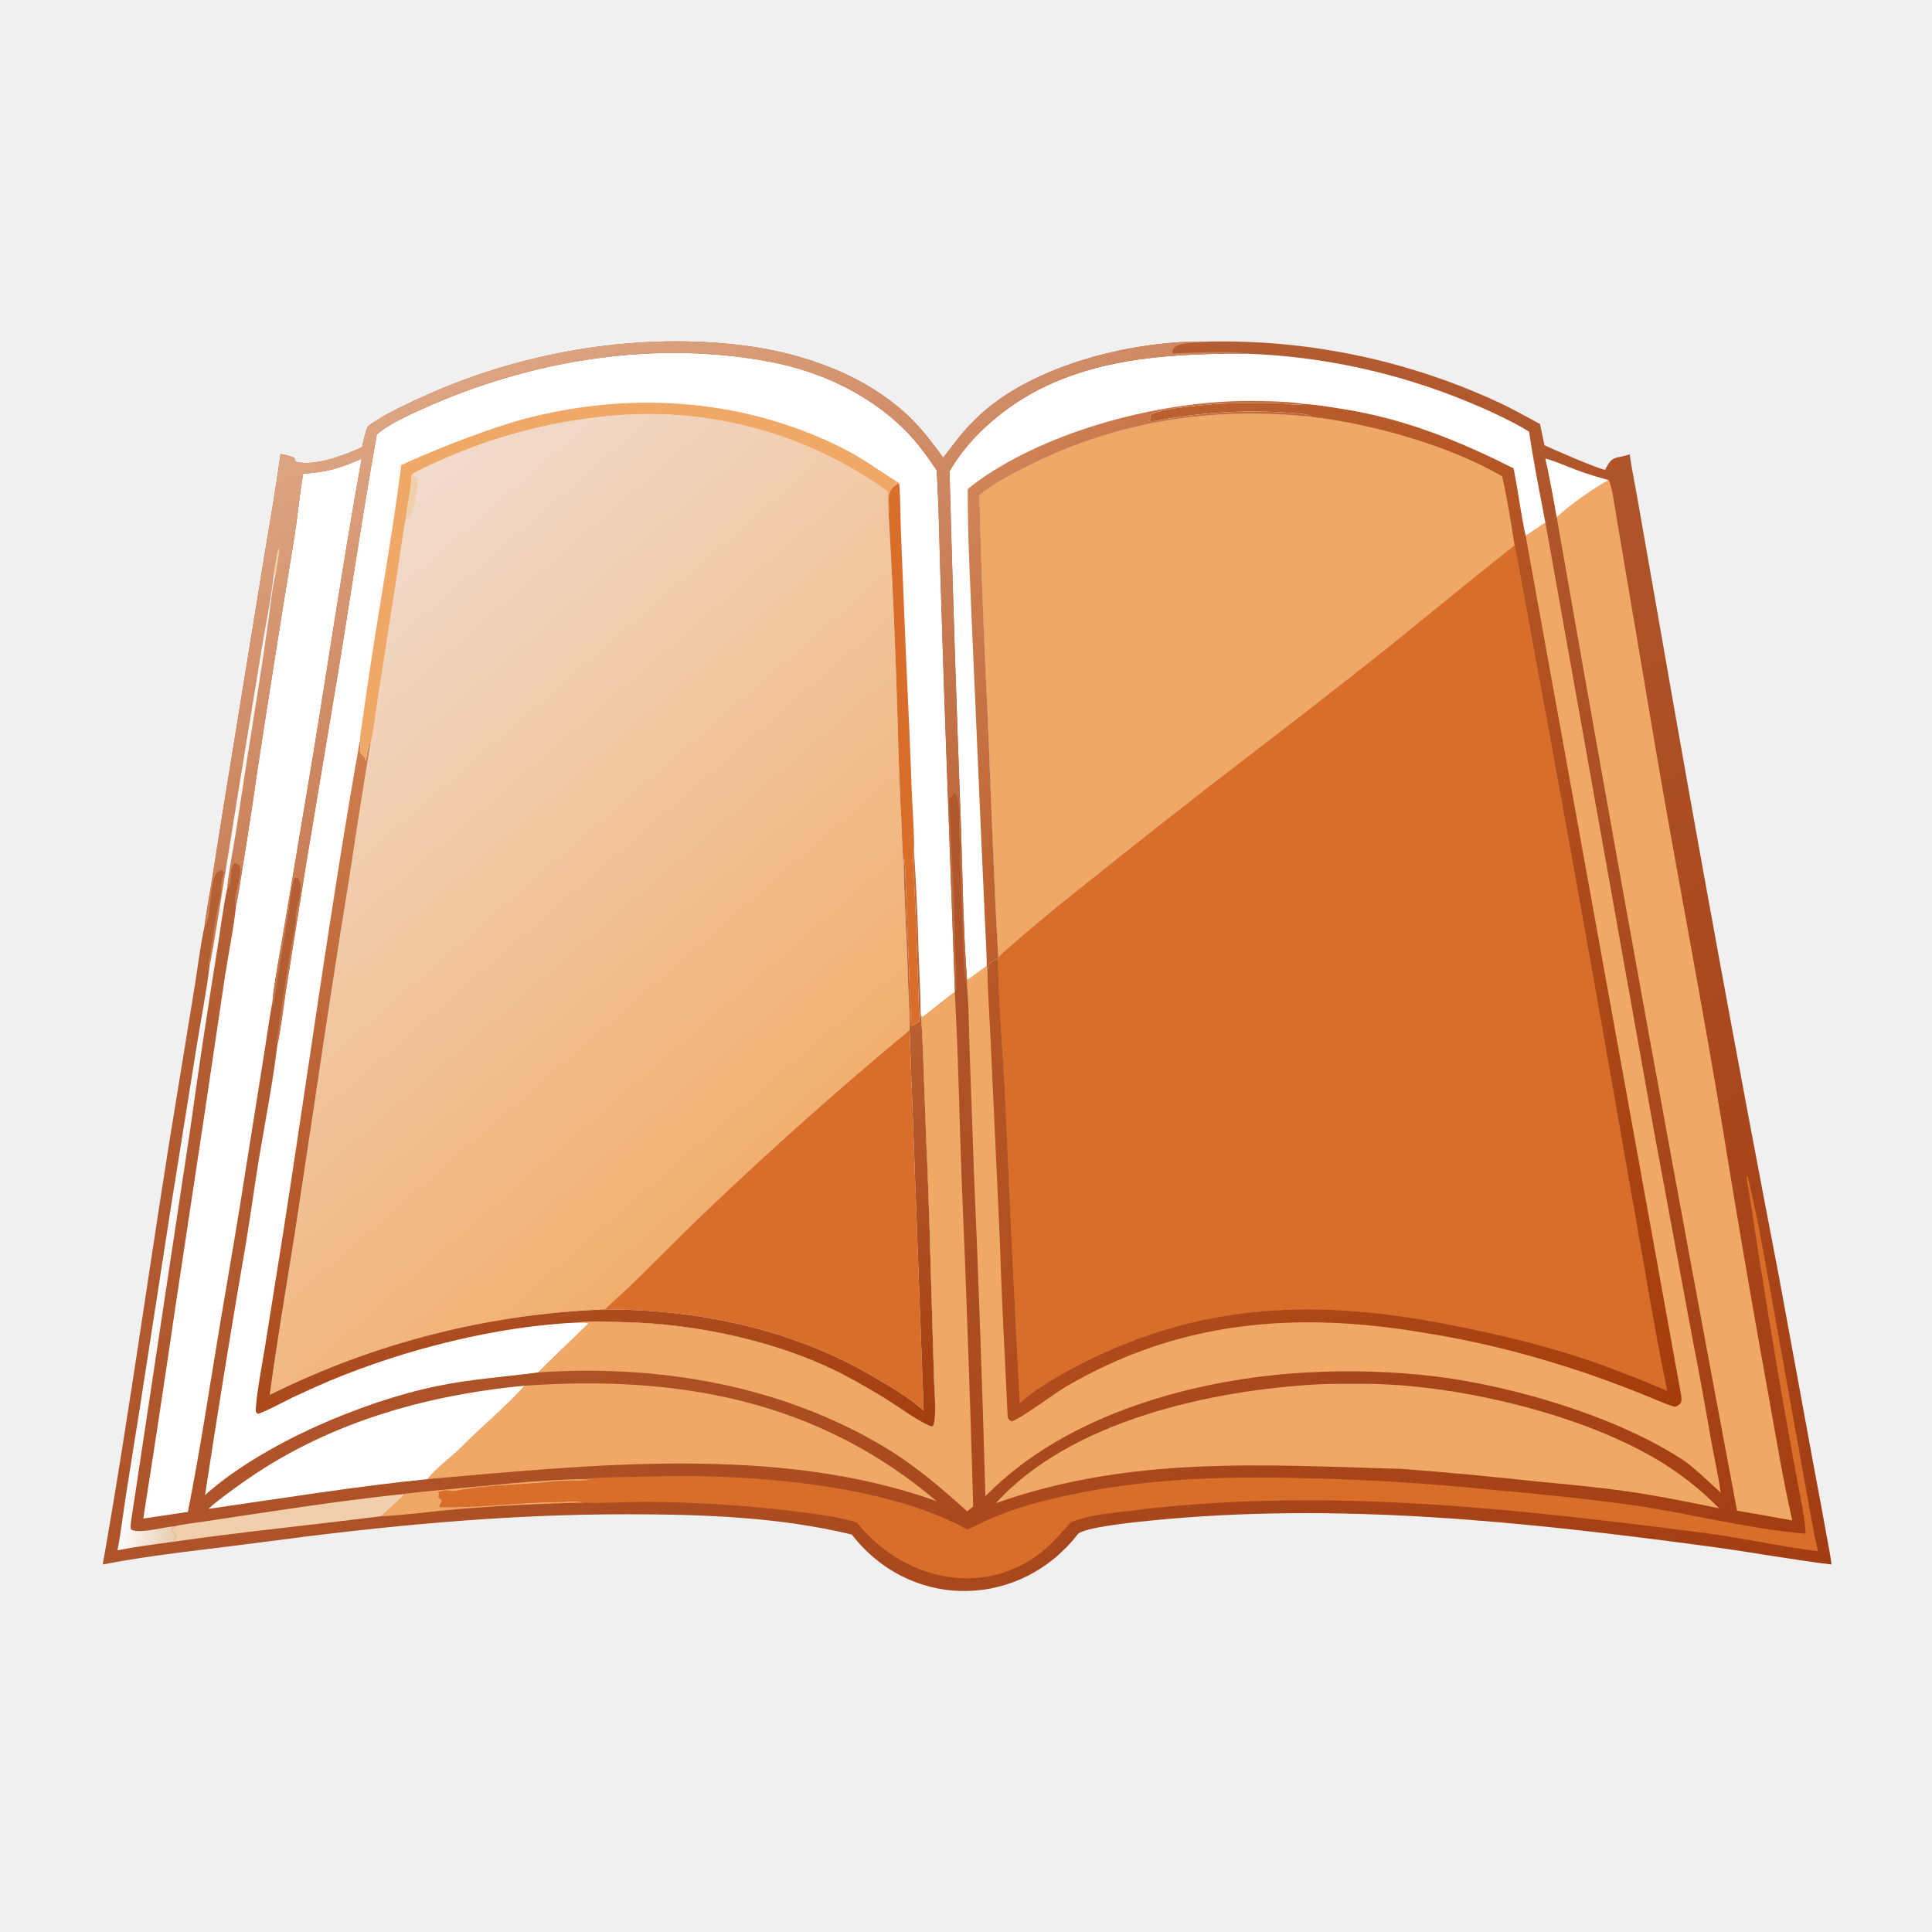
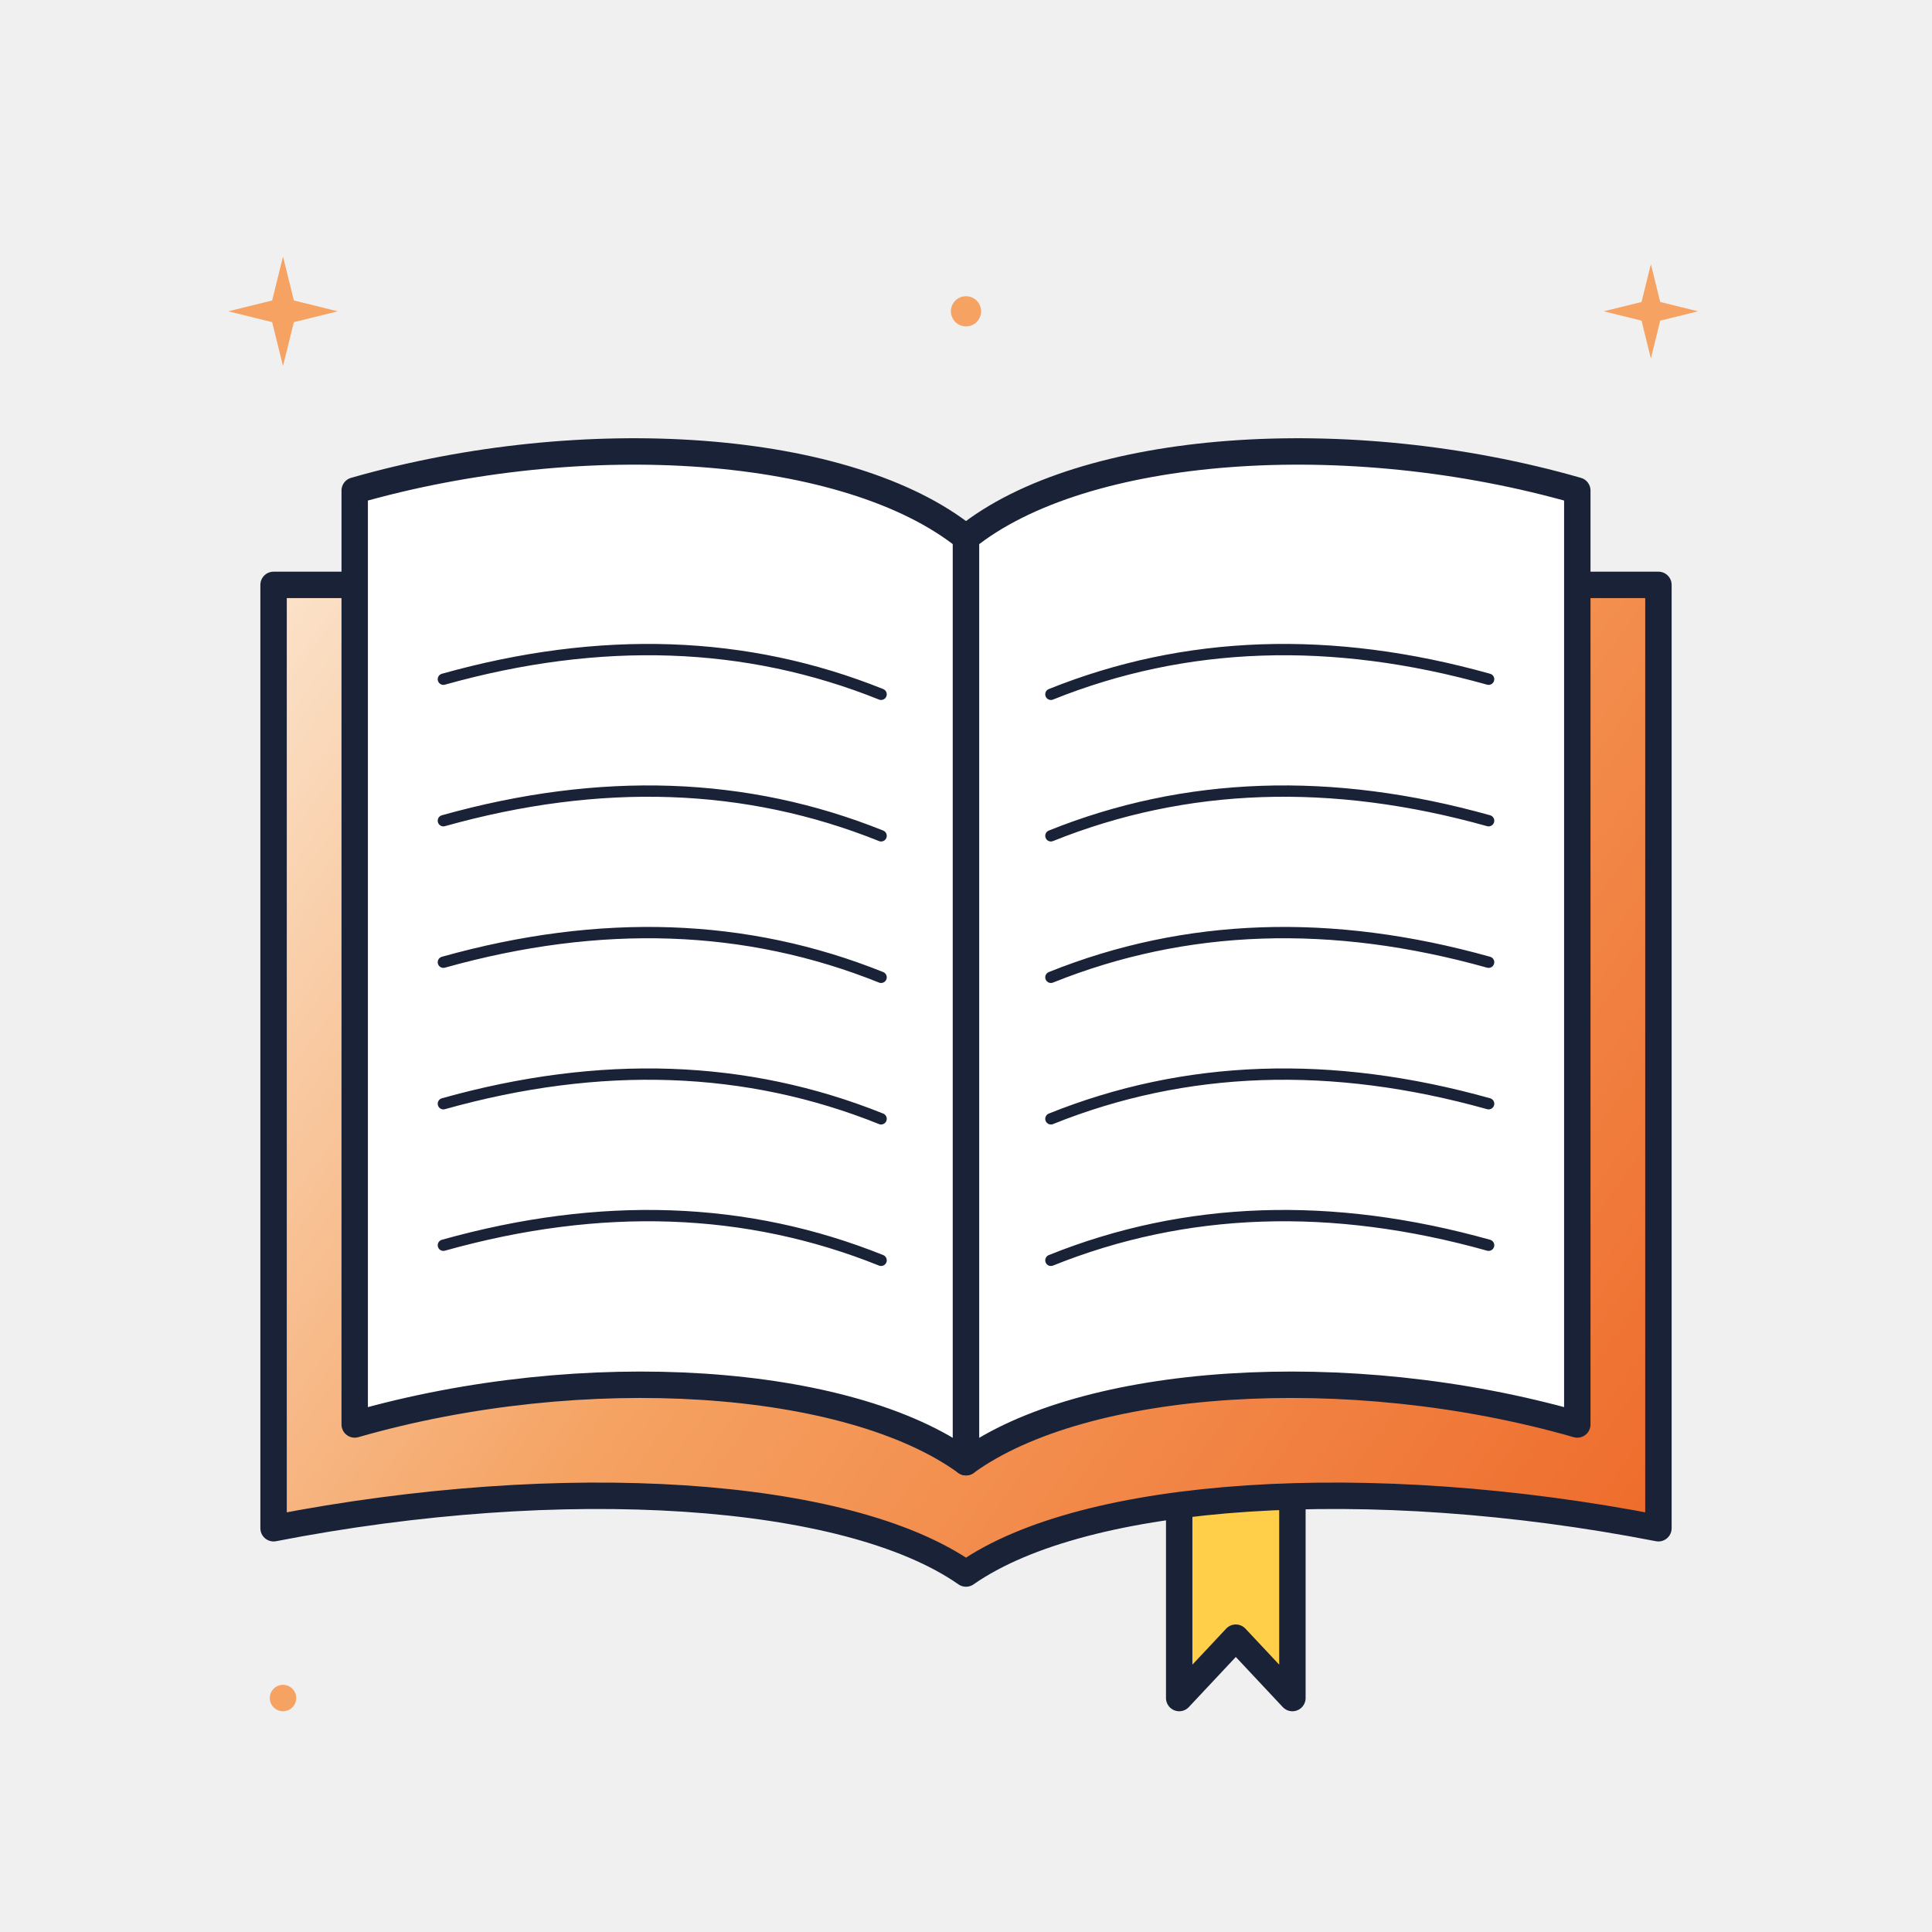
- <svg xmlns="http://www.w3.org/2000/svg" height="1024" preserveAspectRatio="none" style="display: block;" version="1.1" viewBox="0 0 2048 2048" width="1024">
+ <svg xmlns="http://www.w3.org/2000/svg" width="1024" height="1024" viewBox="0 0 2048 2048">
  <defs>
-     <linearGradient gradientUnits="userSpaceOnUse" id="Gradient1" x1="261.815" x2="204.633" y1="1131.52" y2="1122.84">
-       <stop class="stop0" offset="0" stop-color="rgb(234,202,173)" stop-opacity="1" />
-       <stop class="stop1" offset="1" stop-color="rgb(252,253,255)" stop-opacity="1" />
-     </linearGradient>
-     <linearGradient gradientUnits="userSpaceOnUse" id="Gradient2" x1="862.971" x2="598.397" y1="915.428" y2="344.304">
-       <stop class="stop0" offset="0" stop-color="rgb(191,106,63)" stop-opacity="1" />
-       <stop class="stop1" offset="1" stop-color="rgb(220,165,130)" stop-opacity="1" />
-     </linearGradient>
-     <linearGradient gradientUnits="userSpaceOnUse" id="Gradient3" x1="1214.42" x2="963.339" y1="785.565" y2="612.198">
-       <stop class="stop0" offset="0" stop-color="rgb(188,94,44)" stop-opacity="1" />
-       <stop class="stop1" offset="1" stop-color="rgb(208,133,89)" stop-opacity="1" />
-     </linearGradient>
-     <linearGradient gradientUnits="userSpaceOnUse" id="Gradient4" x1="1812.31" x2="993.005" y1="1451.91" y2="675.394">
-       <stop class="stop0" offset="0" stop-color="rgb(166,60,12)" stop-opacity="1" />
-       <stop class="stop1" offset="1" stop-color="rgb(187,96,47)" stop-opacity="1" />
-     </linearGradient>
-     <linearGradient gradientUnits="userSpaceOnUse" id="Gradient5" x1="670.382" x2="534.558" y1="1564.31" y2="772.488">
-       <stop class="stop0" offset="0" stop-color="rgb(163,62,16)" stop-opacity="1" />
-       <stop class="stop1" offset="1" stop-color="rgb(206,125,78)" stop-opacity="1" />
-     </linearGradient>
-     <linearGradient gradientUnits="userSpaceOnUse" id="Gradient6" x1="816.621" x2="293.446" y1="1232.07" y2="629.175">
-       <stop class="stop0" offset="0" stop-color="rgb(241,175,110)" stop-opacity="1" />
-       <stop class="stop1" offset="1" stop-color="rgb(241,219,205)" stop-opacity="1" />
-     </linearGradient>
-     <linearGradient gradientUnits="userSpaceOnUse" id="Gradient7" x1="1511.35" x2="632.833" y1="1945.12" y2="648.672">
-       <stop class="stop0" offset="0" stop-color="rgb(163,61,17)" stop-opacity="1" />
-       <stop class="stop1" offset="1" stop-color="rgb(181,96,53)" stop-opacity="1" />
+     <linearGradient gradientUnits="userSpaceOnUse" id="g" x1="290" y1="620" x2="1758" y2="1668">
+       <stop offset="0" stop-color="#FBE3CB" />
+       <stop offset="0.45" stop-color="#F5A262" />
+       <stop offset="1" stop-color="#EE6A2A" />
    </linearGradient>
  </defs>
-   <path d="M 999.877 485.132 C 1013.5 467.737 1018.2 459.797 1035.18 443.222 C 1092.74 387.023 1201.35 360.489 1280.51 362.105 C 1387.27 359.748 1493.13 382 1589.9 427.137 C 1604.41 433.959 1618.4 441.88 1632.51 449.5 C 1634.01 457.004 1635.58 464.495 1637.21 471.973 C 1646.27 476.323 1694.94 497.464 1701.63 497.98 C 1708.71 482.393 1712.54 486.53 1727.56 481.691 C 1729.72 497.18 1733.05 512.722 1735.72 528.181 L 1759.47 663.619 C 1799.59 894.624 1841.83 1125.26 1886.18 1355.48 L 1923.58 1559.24 C 1927.9 1581.84 1932.09 1604.47 1936.14 1627.12 C 1937.72 1635.97 1940.59 1649.78 1941.44 1658.44 C 1899.43 1653.32 1857.77 1645.53 1815.67 1639.85 C 1618.02 1613.13 1418.38 1591.84 1219.01 1611.96 C 1205.32 1613.34 1148.28 1618.83 1142.34 1626.5 C 1082.83 1703.26 970.607 1708.23 906.429 1631.04 C 905.231 1629.59 904.054 1628.13 902.901 1626.65 C 825.156 1608 745.447 1605.3 666.001 1605.19 C 534.307 1605 405.922 1617.67 275.551 1635.07 C 220.78 1642.39 163.472 1647.85 108.906 1658.4 C 138.474 1491.46 160.998 1320.48 188.869 1152.91 L 207.057 1041.33 C 209.196 1027.79 213.558 994.634 216.815 982.249 C 217.664 971.831 221.679 951.336 223.479 940.255 L 236.315 859.255 L 278.966 596.747 C 285.237 558.021 292.157 520.017 297.35 481.089 C 302.786 482.316 307.103 482.977 312.093 485.493 C 312.555 486.801 312.951 488.054 313.287 489.394 C 333.187 494.869 365.929 482.392 383.822 473.954 C 385.514 466.491 386.915 459.488 389.609 452.297 L 390.839 451.34 C 407.121 438.897 436.816 425.556 455.71 417.199 C 558.13 371.895 679.287 351.982 790.524 366.52 C 853.664 374.772 919.796 398.546 965.752 443.688 C 978.856 456.56 988.932 470.387 999.877 485.132 z" fill="url(#Gradient7)" transform="translate(0,0)" />
-   <path d="M 399.437 460.645 C 408.022 452.756 423.049 445.111 433.767 439.987 C 550.74 384.063 686.345 359.356 814.676 383.232 C 868.997 393.338 921.427 417.523 960.561 457.13 C 972.915 469.637 983.02 483.988 992.888 498.457 C 994.989 532.869 995.541 566.006 996.561 600.462 L 1000.84 734.577 L 1012.26 1051.35 L 1012.06 1051.83 C 1006.83 1054.95 978.647 1078.4 977.46 1078.35 L 975.939 1075.13 C 977.587 1088.56 977.996 1105.96 978.589 1119.7 L 981.959 1210.88 C 984.927 1274.07 986.223 1334.12 988.171 1397.19 L 990.202 1464.34 C 990.589 1475.95 992.951 1501.27 989.478 1510.94 L 988.078 1512.33 C 976.788 1509.16 952.451 1491.37 940.863 1484.1 C 927.752 1475.94 914.396 1468.18 900.813 1460.83 C 830.522 1422.63 739.18 1403.04 660.002 1401.54 C 648.602 1401.32 624.673 1399.79 614.688 1401.89 C 618.192 1401.91 621.094 1401.45 624.01 1402.95 C 606.23 1420.32 588.117 1437.34 570.475 1454.79 C 534.01 1459.77 500.688 1461.61 463.591 1469.23 C 384.478 1485.48 277.874 1530.68 217.339 1584.84 C 231.14 1494.36 245.811 1404.02 261.352 1313.82 C 264.891 1292.47 267.86 1270.93 271.132 1249.51 C 278.214 1203.17 288.812 1151.92 294.262 1105.78 C 296.018 1102.26 302.092 1056.44 303.136 1049.75 L 324.097 918.382 L 359.047 708.958 C 372.256 627.377 384.898 541.7 399.437 460.645 z" fill="rgb(255,255,255)" transform="translate(0,0)" />
-   <path d="M 436.227 503.702 C 439.306 500.038 454.918 493.465 460.089 491.065 C 518.499 463.963 581.104 447.023 645.21 440.973 C 730.348 432.68 816.038 449.746 891.502 490.024 C 906.132 497.863 927.729 510.82 940.846 521.104 C 940.88 528.282 940.571 538.404 942.021 545.151 C 946.325 619.522 949.521 693.953 951.607 768.419 C 952.477 804.252 953.838 840.073 955.691 875.869 C 956.023 882.779 956.85 911.747 957.868 917.47 C 958.735 958.521 961.524 999.991 962.577 1041 C 962.892 1053.26 964.867 1080.66 964.184 1091.88 C 888.864 1154.33 815.787 1219.44 745.092 1287.08 C 710.217 1320.18 676.781 1356.31 640.602 1388.11 C 517.313 1392.76 396.426 1423.61 285.983 1478.6 C 293.689 1421.2 303.346 1365.29 312.424 1308.17 L 333.744 1167.11 C 345.662 1086.03 358.184 1005.04 371.308 924.148 C 378.052 878.955 385.136 833.813 392.559 788.726 C 394.903 783.117 399.359 748.14 400.54 740.61 L 422.202 600.779 C 424.579 586.134 427.452 561.652 430.51 548.204 C 431.398 534.516 436.031 517.298 436.227 503.702 z" fill="url(#Gradient6)" transform="translate(0,0)" />
-   <path d="M 436.227 503.702 C 439.013 504.885 440.282 505.42 442.961 506.95 C 443.75 512.93 439.295 541.093 435.348 547.304 C 434.552 548.556 433.109 548.582 431.346 549.119 L 430.51 548.204 C 431.398 534.516 436.031 517.298 436.227 503.702 z" fill="rgb(241,207,173)" transform="translate(0,0)" />
-   <path d="M 640.602 1388.11 C 676.781 1356.31 710.217 1320.18 745.092 1287.08 C 815.787 1219.44 888.864 1154.33 964.184 1091.88 L 979.128 1495.28 C 962.543 1480.48 942.362 1469.06 923.23 1457.89 C 839.054 1408.75 737.872 1387.62 640.602 1388.11 z" fill="rgb(217,110,42)" transform="translate(0,0)" />
-   <path d="M 381.396 785.605 C 382.546 790.296 382.244 791.314 381.407 796.128 C 383.877 802.712 385.68 798.498 387.712 806.714 C 388.342 803.384 390.745 788.274 392.02 786.883 L 392.559 788.726 C 385.136 833.813 378.052 878.955 371.308 924.148 C 358.184 1005.04 345.662 1086.03 333.744 1167.11 L 312.424 1308.17 C 303.346 1365.29 293.689 1421.2 285.983 1478.6 C 396.426 1423.61 517.313 1392.76 640.602 1388.11 C 737.872 1387.62 839.054 1408.75 923.23 1457.89 C 942.362 1469.06 962.543 1480.48 979.128 1495.28 L 964.184 1091.88 C 964.867 1080.66 962.892 1053.26 962.577 1041 C 961.524 999.991 958.735 958.521 957.868 917.47 L 958.498 909.529 C 959.431 912.359 960.373 943.225 960.603 948.547 L 965.8 1086.9 L 966.834 1087.45 C 968.249 1086.14 974.637 1083.22 974.608 1082.44 C 972.599 1028.95 971.269 975.409 968.48 921.946 C 968.168 915.97 966.827 906.765 968.819 901.338 C 971.262 938.356 972.941 975.419 973.854 1012.51 C 974.542 1032.85 975.913 1054.92 975.939 1075.13 C 977.587 1088.56 977.996 1105.96 978.589 1119.7 L 981.959 1210.88 C 984.927 1274.07 986.223 1334.12 988.171 1397.19 L 990.202 1464.34 C 990.589 1475.95 992.951 1501.27 989.478 1510.94 L 988.078 1512.33 C 976.788 1509.16 952.451 1491.37 940.863 1484.1 C 927.752 1475.94 914.396 1468.18 900.813 1460.83 C 830.522 1422.63 739.18 1403.04 660.002 1401.54 C 648.602 1401.32 624.673 1399.79 614.688 1401.89 C 528.744 1405.06 429.137 1430.43 349.892 1463.53 C 336.402 1469.29 323.021 1475.3 309.755 1481.55 C 302.381 1485.06 279.161 1497.76 272.869 1498.72 L 271.262 1496.52 C 270.067 1487.93 279.05 1439.2 280.964 1427.4 L 299.941 1308.32 C 326.979 1134.9 350.806 958.231 381.396 785.605 z" fill="url(#Gradient5)" transform="translate(0,0)" />
-   <path d="M 425.34 492.972 C 464.296 475.108 523.232 451.949 564.252 441.877 C 673.735 414.995 788.922 423.418 890.557 473.776 C 915.468 486.12 930.24 497.891 953.13 512.171 C 937.37 519.647 943.7 531.07 942.021 545.151 C 940.571 538.404 940.88 528.282 940.846 521.104 C 927.729 510.82 906.132 497.863 891.502 490.024 C 816.038 449.746 730.348 432.68 645.21 440.973 C 581.104 447.023 518.499 463.963 460.089 491.065 C 454.918 493.465 439.306 500.038 436.227 503.702 C 436.031 517.298 431.398 534.516 430.51 548.204 C 427.452 561.652 424.579 586.134 422.202 600.779 L 400.54 740.61 C 399.359 748.14 394.903 783.117 392.559 788.726 L 392.02 786.883 C 390.745 788.274 388.342 803.384 387.712 806.714 C 385.68 798.498 383.877 802.712 381.407 796.128 C 382.244 791.314 382.546 790.296 381.396 785.605 C 381.647 779.775 383.929 765.916 384.814 759.613 C 387.423 741.075 390.129 722.55 392.933 704.039 C 403.428 634.236 416.68 562.551 425.34 492.972 z" fill="rgb(240,168,103)" transform="translate(0,0)" />
-   <path d="M 942.021 545.151 C 943.7 531.07 937.37 519.647 953.13 512.171 C 954.564 526.8 954.407 550.046 955.089 565.975 L 960.744 703.921 C 962.986 749.126 964.908 794.346 966.508 839.578 C 967.085 854.319 969.546 888.339 968.819 901.338 C 966.827 906.765 968.168 915.97 968.48 921.946 C 971.269 975.409 972.599 1028.95 974.608 1082.44 C 974.637 1083.22 968.249 1086.14 966.834 1087.45 L 965.8 1086.9 L 960.603 948.547 C 960.373 943.225 959.431 912.359 958.498 909.529 L 957.868 917.47 C 956.85 911.747 956.023 882.779 955.691 875.869 C 953.838 840.073 952.477 804.252 951.607 768.419 C 949.521 693.953 946.325 619.522 942.021 545.151 z" fill="rgb(217,110,42)" transform="translate(0,0)" />
-   <path d="M 1605.62 578.146 C 1648.17 806.91 1689.38 1035.92 1729.23 1265.17 C 1741.75 1333.83 1753.07 1406.25 1767.24 1474.24 C 1686.2 1439.89 1635.55 1424.56 1550.14 1406.91 C 1427.93 1381.65 1315.04 1376.85 1196.35 1422.99 C 1161.1 1436.69 1109.13 1462.42 1081.03 1487.2 C 1075.39 1381.32 1070.32 1275.4 1065.83 1169.46 C 1063.61 1121.27 1058.48 1063.33 1057.9 1016.07 L 1058.23 1014.95 C 1063.38 1009.36 1077.28 997.756 1083.36 992.514 C 1104.76 974.154 1126.56 956.269 1148.74 938.871 C 1204.07 894.38 1259.89 850.505 1316.19 807.252 C 1365.39 769.601 1414.3 731.585 1462.93 693.207 C 1510.66 655.039 1557.48 615.875 1605.62 578.146 z" fill="rgb(217,110,42)" transform="translate(0,0)" />
-   <path d="M 1038.2 524.976 C 1051.6 513.341 1076.06 500.569 1092.25 492.576 C 1187.47 445.553 1285.68 431.217 1390.49 441.817 C 1454 449.128 1537.06 472.357 1592.5 504.983 C 1597.9 529.927 1601.66 552.967 1605.62 578.146 C 1557.48 615.875 1510.66 655.039 1462.93 693.207 C 1414.3 731.585 1365.39 769.601 1316.19 807.252 C 1259.89 850.505 1204.07 894.38 1148.74 938.871 C 1126.56 956.269 1104.76 974.154 1083.36 992.514 C 1077.28 997.756 1063.38 1009.36 1058.23 1014.95 C 1053.22 930.06 1050.47 841.644 1046.9 756.502 C 1043.03 679.366 1040.13 602.185 1038.2 524.976 z" fill="rgb(240,168,103)" transform="translate(0,0)" />
-   <path d="M 1390.49 441.817 C 1387.05 438.609 1373.57 438.161 1368.46 437.782 C 1320.67 434.24 1272.82 436.915 1225.8 446.143 C 1223.36 446.621 1219.22 446.922 1217.2 445.373 L 1219.96 443.093 C 1219.48 440.955 1219.6 442.061 1219.62 439.772 C 1227.7 433.547 1263.88 430.675 1275.6 429.357 C 1301.23 426.474 1328.57 427.645 1354.42 427.3 C 1363.09 427.184 1373.13 430.474 1381.53 428.133 C 1394.16 428.7 1410.6 431.512 1423.19 433.49 C 1488.42 443.733 1545.91 466.926 1604.49 496.461 C 1609.18 519.946 1612.31 545.159 1617.27 567.98 C 1617.57 567.888 1635.13 555.821 1638.18 553.941 L 1752.47 1194.5 L 1793.23 1414.48 C 1800.62 1452.25 1807.56 1490.11 1814.05 1528.05 C 1817.02 1544.73 1821.88 1565.89 1823.93 1582.24 C 1814.05 1573.33 1795.01 1554.88 1785.2 1548.4 C 1714.29 1501.52 1604.22 1469.23 1520.82 1458.94 C 1476.71 1453.77 1432.23 1452.36 1387.88 1454.73 C 1268.95 1460.87 1130.08 1498.31 1044.57 1586.07 C 1041.36 1470.44 1037.27 1354.83 1032.28 1239.27 L 1027.78 1112.48 C 1027.11 1093.35 1027.02 1062.94 1024.94 1044.59 L 1025.09 1038.93 C 1026.25 1038.56 1042.33 1026.38 1045.99 1023.95 L 1046.77 1029.42 C 1046.99 1026.59 1047.05 1025.77 1047.7 1023.02 C 1050.35 1019.18 1053.62 1018.18 1057.9 1016.07 C 1058.48 1063.33 1063.61 1121.27 1065.83 1169.46 C 1070.32 1275.4 1075.39 1381.32 1081.03 1487.2 C 1109.13 1462.42 1161.1 1436.69 1196.35 1422.99 C 1315.04 1376.85 1427.93 1381.65 1550.14 1406.91 C 1635.55 1424.56 1686.2 1439.89 1767.24 1474.24 C 1753.07 1406.25 1741.75 1333.83 1729.23 1265.17 C 1689.38 1035.92 1648.17 806.91 1605.62 578.146 C 1601.66 552.967 1597.9 529.927 1592.5 504.983 C 1537.06 472.357 1454 449.128 1390.49 441.817 z" fill="rgb(240,168,103)" transform="translate(0,0)" />
-   <path d="M 1390.49 441.817 C 1387.05 438.609 1373.57 438.161 1368.46 437.782 C 1320.67 434.24 1272.82 436.915 1225.8 446.143 C 1223.36 446.621 1219.22 446.922 1217.2 445.373 L 1219.96 443.093 C 1219.48 440.955 1219.6 442.061 1219.62 439.772 C 1227.7 433.547 1263.88 430.675 1275.6 429.357 C 1301.23 426.474 1328.57 427.645 1354.42 427.3 C 1363.09 427.184 1373.13 430.474 1381.53 428.133 C 1394.16 428.7 1410.6 431.512 1423.19 433.49 C 1488.42 443.733 1545.91 466.926 1604.49 496.461 C 1609.18 519.946 1612.31 545.159 1617.27 567.98 L 1781.85 1477.78 C 1782.45 1481.26 1783.12 1484.4 1781.44 1487.5 C 1778.84 1489.88 1778.77 1490.3 1775.33 1491.29 C 1765.76 1488.68 1748.19 1480.67 1737.85 1476.62 C 1711.18 1466.16 1686.7 1457.01 1659.26 1448.49 C 1610.35 1432.79 1560.31 1420.84 1509.58 1412.76 C 1373.7 1390 1250.77 1399.48 1130.26 1469.74 C 1119.28 1476.14 1078.51 1506.29 1072.1 1506.73 C 1070.15 1505.38 1068.4 1504.54 1068.22 1501.54 C 1067.17 1484.3 1066.55 1466.3 1065.66 1449.12 C 1063.24 1403.06 1061.26 1356.98 1059.71 1310.88 L 1050.11 1103.72 C 1049.1 1080 1047.05 1052.86 1046.77 1029.42 C 1046.99 1026.59 1047.05 1025.77 1047.7 1023.02 C 1050.35 1019.18 1053.62 1018.18 1057.9 1016.07 C 1058.48 1063.33 1063.61 1121.27 1065.83 1169.46 C 1070.32 1275.4 1075.39 1381.32 1081.03 1487.2 C 1109.13 1462.42 1161.1 1436.69 1196.35 1422.99 C 1315.04 1376.85 1427.93 1381.65 1550.14 1406.91 C 1635.55 1424.56 1686.2 1439.89 1767.24 1474.24 C 1753.07 1406.25 1741.75 1333.83 1729.23 1265.17 C 1689.38 1035.92 1648.17 806.91 1605.62 578.146 C 1601.66 552.967 1597.9 529.927 1592.5 504.983 C 1537.06 472.357 1454 449.128 1390.49 441.817 z" fill="url(#Gradient4)" transform="translate(0,0)" />
-   <path d="M 321.434 502.194 C 347.431 500.319 359.025 496.695 383.312 486.385 C 361.65 606.361 344.61 726.365 324.222 846.276 L 299.903 991.124 C 297.42 1006.09 289.498 1048.5 288.855 1062.35 C 287.543 1066.15 281.285 1108.76 280.184 1115.81 L 260.757 1237.76 C 252.427 1292.47 242.781 1347.1 233.605 1401.7 C 222.348 1468.69 212.424 1536.15 199.159 1602.7 L 151.885 1609.71 C 163.554 1535.88 174.764 1461.99 185.515 1388.02 L 215.988 1186.36 L 238.415 1035.3 C 242.251 1010.05 247.857 984.294 250.306 958.938 C 252.245 952.943 256.513 923.349 257.707 915.876 C 262.964 883.751 267.879 851.571 272.451 819.342 C 285.01 736.952 298.043 654.636 311.55 572.396 C 315.304 549.432 317.358 524.86 321.434 502.194 z" fill="rgb(255,255,255)" transform="translate(0,0)" />
-   <path d="M 1320.58 374.853 C 1401.99 377.7 1482.22 395.194 1557.43 426.496 C 1576.06 434.153 1603.9 446.794 1620.89 457.595 C 1624.91 485.078 1630.1 512.11 1635.41 539.369 C 1636.33 544.13 1637.02 549.286 1638.18 553.941 C 1635.13 555.821 1617.57 567.888 1617.27 567.98 C 1612.31 545.159 1609.18 519.946 1604.49 496.461 C 1545.91 466.926 1488.42 443.733 1423.19 433.49 C 1410.6 431.512 1394.16 428.7 1381.53 428.133 C 1373.13 430.474 1363.09 427.184 1354.42 427.3 C 1328.57 427.645 1301.23 426.474 1275.6 429.357 C 1263.88 430.675 1227.7 433.547 1219.62 439.772 C 1219.6 442.061 1219.48 440.955 1219.96 443.093 L 1217.2 445.373 C 1219.22 446.922 1223.36 446.621 1225.8 446.143 C 1272.82 436.915 1320.67 434.24 1368.46 437.782 C 1373.57 438.161 1387.05 438.609 1390.49 441.817 C 1285.68 431.217 1187.47 445.553 1092.25 492.576 C 1076.06 500.569 1051.6 513.341 1038.2 524.976 C 1040.13 602.185 1043.03 679.366 1046.9 756.502 C 1050.47 841.644 1053.22 930.06 1058.23 1014.95 L 1057.9 1016.07 C 1053.62 1018.18 1050.35 1019.18 1047.7 1023.02 C 1047.05 1025.77 1046.99 1026.59 1046.77 1029.42 L 1045.99 1023.95 C 1042.33 1026.38 1026.25 1038.56 1025.09 1038.93 C 1020.82 983.043 1020.41 924.455 1018.37 868.392 C 1013.74 745.493 1009.8 622.57 1006.54 499.628 C 1014.31 485.797 1027.31 469.501 1038.61 458.374 C 1116.19 381.947 1219.05 374.8 1320.58 374.853 z" fill="rgb(255,255,255)" transform="translate(0,0)" />
-   <path d="M 1025.81 518.525 C 1029.43 515.402 1033.19 512.447 1037.08 509.67 C 1113.55 455.241 1231.28 425.064 1324.13 425.018 C 1340.11 425.011 1366.04 425.539 1381.53 428.133 C 1373.13 430.474 1363.09 427.184 1354.42 427.3 C 1328.57 427.645 1301.23 426.474 1275.6 429.357 C 1263.88 430.675 1227.7 433.547 1219.62 439.772 C 1219.6 442.061 1219.48 440.955 1219.96 443.093 L 1217.2 445.373 C 1219.22 446.922 1223.36 446.621 1225.8 446.143 C 1272.82 436.915 1320.67 434.24 1368.46 437.782 C 1373.57 438.161 1387.05 438.609 1390.49 441.817 C 1285.68 431.217 1187.47 445.553 1092.25 492.576 C 1076.06 500.569 1051.6 513.341 1038.2 524.976 C 1040.13 602.185 1043.03 679.366 1046.9 756.502 C 1050.47 841.644 1053.22 930.06 1058.23 1014.95 L 1057.9 1016.07 C 1053.62 1018.18 1050.35 1019.18 1047.7 1023.02 C 1047.05 1025.77 1046.99 1026.59 1046.77 1029.42 L 1045.99 1023.95 C 1046.05 1011.38 1044.87 994.396 1044.34 981.595 L 1040.45 895.51 L 1030.66 671.504 C 1028.53 620.838 1025.71 569.176 1025.81 518.525 z" fill="url(#Gradient3)" transform="translate(0,0)" />
-   <path d="M 1914.12 1625.71 C 1913.09 1608.97 1909.44 1592 1906.33 1575.49 C 1902.4 1554.77 1898.59 1534.02 1894.9 1513.26 C 1880.36 1431.71 1866.8 1347.88 1854.37 1265.84 C 1853.46 1259.81 1851.7 1253.34 1851.46 1247.52 L 1852.47 1246.67 C 1862.46 1287.18 1869.54 1328.64 1876.98 1369.81 L 1912.95 1570.24 C 1917.13 1592.26 1922.02 1623.15 1927.1 1644.38 C 1887.05 1639.39 1846.64 1630.14 1805.43 1624.84 C 1608.51 1599.52 1413.44 1577.43 1214.93 1599.42 C 1190.94 1603.08 1156.96 1604.31 1135.08 1613.72 C 1135.59 1613.5 1116.19 1634.48 1115.72 1634.95 C 1053.88 1696.53 960.235 1679.2 908.393 1613.92 C 892.213 1608.58 868.195 1605.33 851.064 1603.04 C 796.151 1596.1 740.877 1592.41 685.531 1591.99 C 667.193 1591.93 634.378 1593.91 618.643 1592.83 C 612.345 1590.5 599.24 1592.22 589.3 1592.29 C 549.25 1592.6 506.956 1598.68 467.368 1597.63 C 462.806 1596.83 470.238 1591.18 467.917 1589.8 C 461.617 1586.04 466.691 1587.86 464.751 1581.65 C 473.215 1577.98 476.792 1581.66 483.591 1580.3 C 517.151 1573.61 551.469 1574.46 585.399 1570.54 C 598.849 1568.98 614.331 1570.38 627.689 1568.51 L 618.727 1567.93 C 634.724 1565.56 676.027 1565.59 693.999 1565.09 C 792.042 1562.33 938.105 1572.86 1025.32 1621.27 L 1026.41 1620.84 C 1034.6 1617.59 1041.7 1613.44 1049.58 1610.04 C 1062.34 1604.54 1077.23 1599.05 1090.6 1595.3 C 1191.7 1566.93 1291.31 1564.04 1395.26 1567.25 C 1453.29 1568.69 1511.24 1572.3 1569 1578.06 C 1623.22 1582.98 1673.73 1587.7 1727.81 1595.12 C 1787.14 1603.27 1855.61 1621.28 1914.12 1625.71 z" fill="rgb(217,110,42)" transform="translate(0,0)" />
-   <path d="M 975.939 1075.13 L 977.46 1078.35 C 978.647 1078.4 1006.83 1054.95 1012.06 1051.83 C 1015.92 1116.93 1016.84 1183.93 1019.34 1249.22 C 1024.25 1365.11 1028.36 1481.02 1031.64 1596.97 C 1029.48 1598.74 1027.51 1600.46 1025.18 1602.01 C 996.239 1576.06 969.439 1552.87 935.895 1532.97 C 828.842 1469.45 703.773 1447.48 580.67 1454.2 L 570.475 1454.79 C 588.117 1437.34 606.23 1420.32 624.01 1402.95 C 621.094 1401.45 618.192 1401.91 614.688 1401.89 C 624.673 1399.79 648.602 1401.32 660.002 1401.54 C 739.18 1403.04 830.522 1422.63 900.813 1460.83 C 914.396 1468.18 927.752 1475.94 940.863 1484.1 C 952.451 1491.37 976.788 1509.16 988.078 1512.33 L 989.478 1510.94 C 992.951 1501.27 990.589 1475.95 990.202 1464.34 L 988.171 1397.19 C 986.223 1334.12 984.927 1274.07 981.959 1210.88 L 978.589 1119.7 C 977.996 1105.96 977.587 1088.56 975.939 1075.13 z" fill="rgb(240,168,103)" transform="translate(0,0)" />
-   <path d="M 999.877 485.132 C 1013.5 467.737 1018.2 459.797 1035.18 443.222 C 1092.74 387.023 1201.35 360.489 1280.51 362.105 C 1269.95 364.943 1240.82 360.106 1243.05 374.763 C 1254.98 374.076 1309.96 371.688 1320.58 374.853 C 1219.05 374.8 1116.19 381.947 1038.61 458.374 C 1027.31 469.501 1014.31 485.797 1006.54 499.628 C 1009.8 622.57 1013.74 745.493 1018.37 868.392 C 1020.41 924.455 1020.82 983.043 1025.09 1038.93 L 1024.94 1044.59 C 1021.85 1037.1 1021.76 1015.46 1021.34 1006.05 L 1017.49 909.821 C 1017.35 905.579 1018.2 902.575 1018.47 898.756 C 1018.78 894.491 1016.57 888.563 1016.57 883.973 C 1016.58 875.482 1018.23 845.909 1011.9 840.718 C 1008.77 842.039 1010.28 846.501 1006.29 845.832 C 1005.75 851.135 1007.18 863.896 1007.42 870.494 L 1011.15 950.258 C 1012.22 973.25 1011.61 997.348 1013.19 1020.62 C 1013.8 1029.58 1013.18 1038.89 1014.1 1047.99 L 1012.26 1051.35 L 1000.84 734.577 L 996.561 600.462 C 995.541 566.006 994.989 532.869 992.888 498.457 C 983.02 483.988 972.915 469.637 960.561 457.13 C 921.427 417.523 868.997 393.338 814.676 383.232 C 686.345 359.356 550.74 384.063 433.767 439.987 C 423.049 445.111 408.022 452.756 399.437 460.645 C 384.898 541.7 372.256 627.377 359.047 708.958 L 324.097 918.382 L 303.136 1049.75 C 302.092 1056.44 296.018 1102.26 294.262 1105.78 L 292.627 1104.4 C 295.468 1091.7 297.423 1074.9 299.383 1061.76 C 303.08 1035.36 307.478 1009.06 312.571 982.888 C 313.817 976.702 312.812 969.342 314.521 963.613 C 317.002 955.296 322.041 936.845 315.129 930.169 C 313.329 930.515 312.064 930.75 311.185 933.765 C 308.05 944.522 308.053 953.534 306.114 965.282 C 300.94 996.621 295.472 1028.36 290.909 1059.84 C 290.224 1060.68 289.54 1061.52 288.855 1062.35 C 289.498 1048.5 297.42 1006.09 299.903 991.124 L 324.222 846.276 C 344.61 726.365 361.65 606.361 383.312 486.385 C 359.025 496.695 347.431 500.319 321.434 502.194 C 317.358 524.86 315.304 549.432 311.55 572.396 C 298.043 654.636 285.01 736.952 272.451 819.342 C 267.879 851.571 262.964 883.751 257.707 915.876 C 256.513 923.349 252.245 952.943 250.306 958.938 C 245.903 955.185 256.413 930.044 254.314 918.931 C 251.683 915.456 253.307 916.727 249.198 915.056 C 242.296 916.558 247.261 934.744 240.8 942.24 C 241.796 927.277 248.02 895.965 250.476 879.919 C 257.995 829.862 265.795 779.849 273.876 729.88 C 277.842 704.676 281.569 679.435 285.057 654.161 C 286.624 642.844 289.543 617.485 292.482 607.781 L 289.897 609.948 C 288.719 626.272 280.981 665.738 278.068 683.357 L 253.862 831.028 L 230.193 978.694 C 229.208 984.543 223.604 1019.66 222.266 1022.69 L 220.754 1021.59 C 225.838 998.449 227.688 974.137 233.352 951.056 C 235.359 942.876 233.549 933.138 237.741 925.114 C 236.041 923.48 236.01 923.864 235.021 921.671 C 234.376 922.161 232.696 923.675 231.826 923.962 C 221.127 927.483 225.398 972.307 216.815 982.249 C 217.664 971.831 221.679 951.336 223.479 940.255 L 236.315 859.255 L 278.966 596.747 C 285.237 558.021 292.157 520.017 297.35 481.089 C 302.786 482.316 307.103 482.977 312.093 485.493 C 312.555 486.801 312.951 488.054 313.287 489.394 C 333.187 494.869 365.929 482.392 383.822 473.954 C 385.514 466.491 386.915 459.488 389.609 452.297 L 390.839 451.34 C 407.121 438.897 436.816 425.556 455.71 417.199 C 558.13 371.895 679.287 351.982 790.524 366.52 C 853.664 374.772 919.796 398.546 965.752 443.688 C 978.856 456.56 988.932 470.387 999.877 485.132 z" fill="url(#Gradient2)" transform="translate(0,0)" />
-   <path d="M 289.897 609.948 C 290.45 605.469 293.607 584.592 295.362 581.56 C 296.004 584.327 296.119 584.145 295.671 586.91 L 292.482 607.781 L 289.897 609.948 z" fill="rgb(241,207,173)" transform="translate(0,0)" />
-   <path d="M 292.482 607.781 C 289.543 617.485 286.624 642.844 285.057 654.161 C 281.569 679.435 277.842 704.676 273.876 729.88 C 265.795 779.849 257.995 829.862 250.476 879.919 C 248.02 895.965 241.796 927.277 240.8 942.24 C 236.684 960.562 233.183 989.046 229.999 1008.38 C 219.848 1071.38 210.37 1134.5 201.566 1197.71 L 139.329 1610.21 C 138.86 1613.46 137.935 1618.31 138.89 1621.3 C 147.259 1626.49 174.826 1618.43 186.2 1617.78 L 181.856 1620.3 C 182.903 1623.89 183.658 1624.27 186.311 1626.82 C 187.016 1630.97 186.39 1631.7 182.948 1634.42 C 163.891 1637.01 143.235 1639.64 124.497 1643.39 C 128.237 1624.33 130.727 1603.04 133.719 1583.66 L 148.121 1493.09 L 181.704 1276.24 L 209.216 1104.51 C 213.293 1079.18 219.526 1047.71 222.266 1022.69 C 223.604 1019.66 229.208 984.543 230.193 978.694 L 253.862 831.028 L 278.068 683.357 C 280.981 665.738 288.719 626.272 289.897 609.948 L 292.482 607.781 z" fill="url(#Gradient1)" transform="translate(0,0)" />
-   <path d="M 427.936 1583.7 L 427.987 1585.37 C 420.241 1592.97 412.207 1600.27 403.904 1607.26 C 330.233 1616.61 256.93 1623.79 182.948 1634.42 C 186.39 1631.7 187.016 1630.97 186.311 1626.82 C 183.658 1624.27 182.903 1623.89 181.856 1620.3 L 186.2 1617.78 C 189.958 1616.23 210.837 1613.69 216.454 1612.85 C 286.963 1602.34 357.012 1591.08 427.936 1583.7 z" fill="rgb(241,207,173)" transform="translate(0,0)" />
-   <path d="M 427.936 1583.7 C 430.307 1582.98 460.904 1580.01 464.909 1579.66 C 514.138 1575.36 569.517 1568.5 618.727 1567.93 L 627.689 1568.51 C 614.331 1570.38 598.849 1568.98 585.399 1570.54 C 551.469 1574.46 517.151 1573.61 483.591 1580.3 C 476.792 1581.66 473.215 1577.98 464.751 1581.65 C 466.691 1587.86 461.617 1586.04 467.917 1589.8 C 470.238 1591.18 462.806 1596.83 467.368 1597.63 C 506.956 1598.68 549.25 1592.6 589.3 1592.29 C 599.24 1592.22 612.345 1590.5 618.643 1592.83 C 573.679 1593.8 528.754 1596.12 483.93 1599.81 C 460.84 1601.79 425.883 1606.55 403.904 1607.26 C 412.207 1600.27 420.241 1592.97 427.987 1585.37 L 427.936 1583.7 z" fill="rgb(240,168,103)" transform="translate(0,0)" />
-   <path d="M 1638.17 486.043 C 1647.98 488.744 1661.5 494.71 1671.4 498.363 C 1683.23 502.733 1693.02 505.63 1705.13 508.976 C 1708.43 512.423 1712.16 540.547 1713.5 548.026 L 1757.23 806.584 C 1779.36 935.097 1804.18 1063.03 1825.47 1191.95 C 1840.71 1286.52 1856.88 1380.94 1873.97 1475.19 C 1881.85 1518.56 1890.06 1569.11 1899.89 1611.76 C 1880.4 1608.15 1860.88 1604.69 1841.33 1601.4 C 1775.3 1250.76 1711.58 899.692 1650.17 548.214 C 1646.84 528.529 1642.53 505.4 1638.17 486.043 z" fill="rgb(240,168,103)" transform="translate(0,0)" />
-   <path d="M 1638.17 486.043 C 1647.98 488.744 1661.5 494.71 1671.4 498.363 C 1683.23 502.733 1693.02 505.63 1705.13 508.976 C 1690.4 516.509 1662.42 536.407 1650.17 548.214 C 1646.84 528.529 1642.53 505.4 1638.17 486.043 z" fill="rgb(255,255,255)" transform="translate(0,0)" />
-   <path d="M 1397.55 1467.43 C 1412.58 1466.77 1429.92 1466.93 1445.02 1466.92 C 1540.26 1466.82 1672.11 1497.59 1754.18 1545.87 C 1779.18 1560.35 1802.09 1578.17 1822.26 1598.85 C 1788.54 1591.99 1757.39 1585.52 1723.02 1580.65 C 1690.66 1576.06 1659.57 1573.45 1627.16 1570.2 C 1580.36 1565.1 1533.48 1560.74 1486.54 1557.12 C 1339.86 1552.94 1197.46 1542.85 1055.66 1593.48 C 1134.87 1505.74 1284.78 1473.51 1397.55 1467.43 z" fill="rgb(240,168,103)" transform="translate(0,0)" />
-   <path d="M 556.171 1468.89 C 718.168 1457.66 865.896 1483.6 993.069 1591.44 C 826.036 1531.11 626.852 1552.78 453.276 1567.92 C 460.624 1557.38 479.601 1543.56 488.874 1534.16 C 509.759 1512.99 536.602 1490.74 556.171 1468.89 z" fill="rgb(240,168,103)" transform="translate(0,0)" />
-   <path d="M 220.93 1599.46 C 229.572 1591.26 245.181 1580.2 255.061 1573.11 C 344.078 1509.22 448.341 1479.22 556.171 1468.89 C 536.602 1490.74 509.759 1512.99 488.874 1534.16 C 479.601 1543.56 460.624 1557.38 453.276 1567.92 C 375.717 1575.78 298.06 1588.42 220.93 1599.46 z" fill="rgb(255,255,255)" transform="translate(0,0)" />
+   <g stroke="#1A2238" stroke-width="28" stroke-linejoin="round" stroke-linecap="round">
+     <path d="M 1250 1420 L 1250 1800 L 1310 1736 L 1370 1800 L 1370 1420 Z" fill="#FFCF4A" />
+     <path d="M 290 620 L 1758 620 L 1758 1620 C 1450 1560 1150 1580 1024 1668 C 898 1580 598 1560 290 1620 Z" fill="url(#g)" />
+     <path d="M 1024 570 C 900 470 620 450 376 520 L 376 1510 C 620 1440 900 1460 1024 1550 Z" fill="#FFFFFF" />
+     <path d="M 1024 570 C 1148 470 1428 450 1672 520 L 1672 1510 C 1428 1440 1148 1460 1024 1550 Z" fill="#FFFFFF" />
+   </g>
+   <g fill="none" stroke="#1A2238" stroke-width="12" stroke-linejoin="round" stroke-linecap="round">
+     <path d="M 470 720 Q 720 650 934 736" />
+     <path d="M 470 870 Q 720 800 934 886" />
+     <path d="M 470 1020 Q 720 950 934 1036" />
+     <path d="M 470 1170 Q 720 1100 934 1186" />
+     <path d="M 470 1320 Q 720 1250 934 1336" />
+     <path d="M 1578 720 Q 1328 650 1114 736" />
+     <path d="M 1578 870 Q 1328 800 1114 886" />
+     <path d="M 1578 1020 Q 1328 950 1114 1036" />
+     <path d="M 1578 1170 Q 1328 1100 1114 1186" />
+     <path d="M 1578 1320 Q 1328 1250 1114 1336" />
+   </g>
+   <g fill="#F5A262">
+     <path d="M 300.0 272.0 L 311.5 318.5 L 358.0 330.0 L 311.5 341.5 L 300.0 388.0 L 288.5 341.5 L 242.0 330.0 L 288.5 318.5 Z" />
+     <path d="M 1750.0 280.0 L 1759.9 320.1 L 1800.0 330.0 L 1759.9 339.9 L 1750.0 380.0 L 1740.1 339.9 L 1700.0 330.0 L 1740.1 320.1 Z" />
+     <circle cx="1024" cy="330" r="16" />
+     <circle cx="300" cy="1800" r="14" />
+   </g>
</svg>
